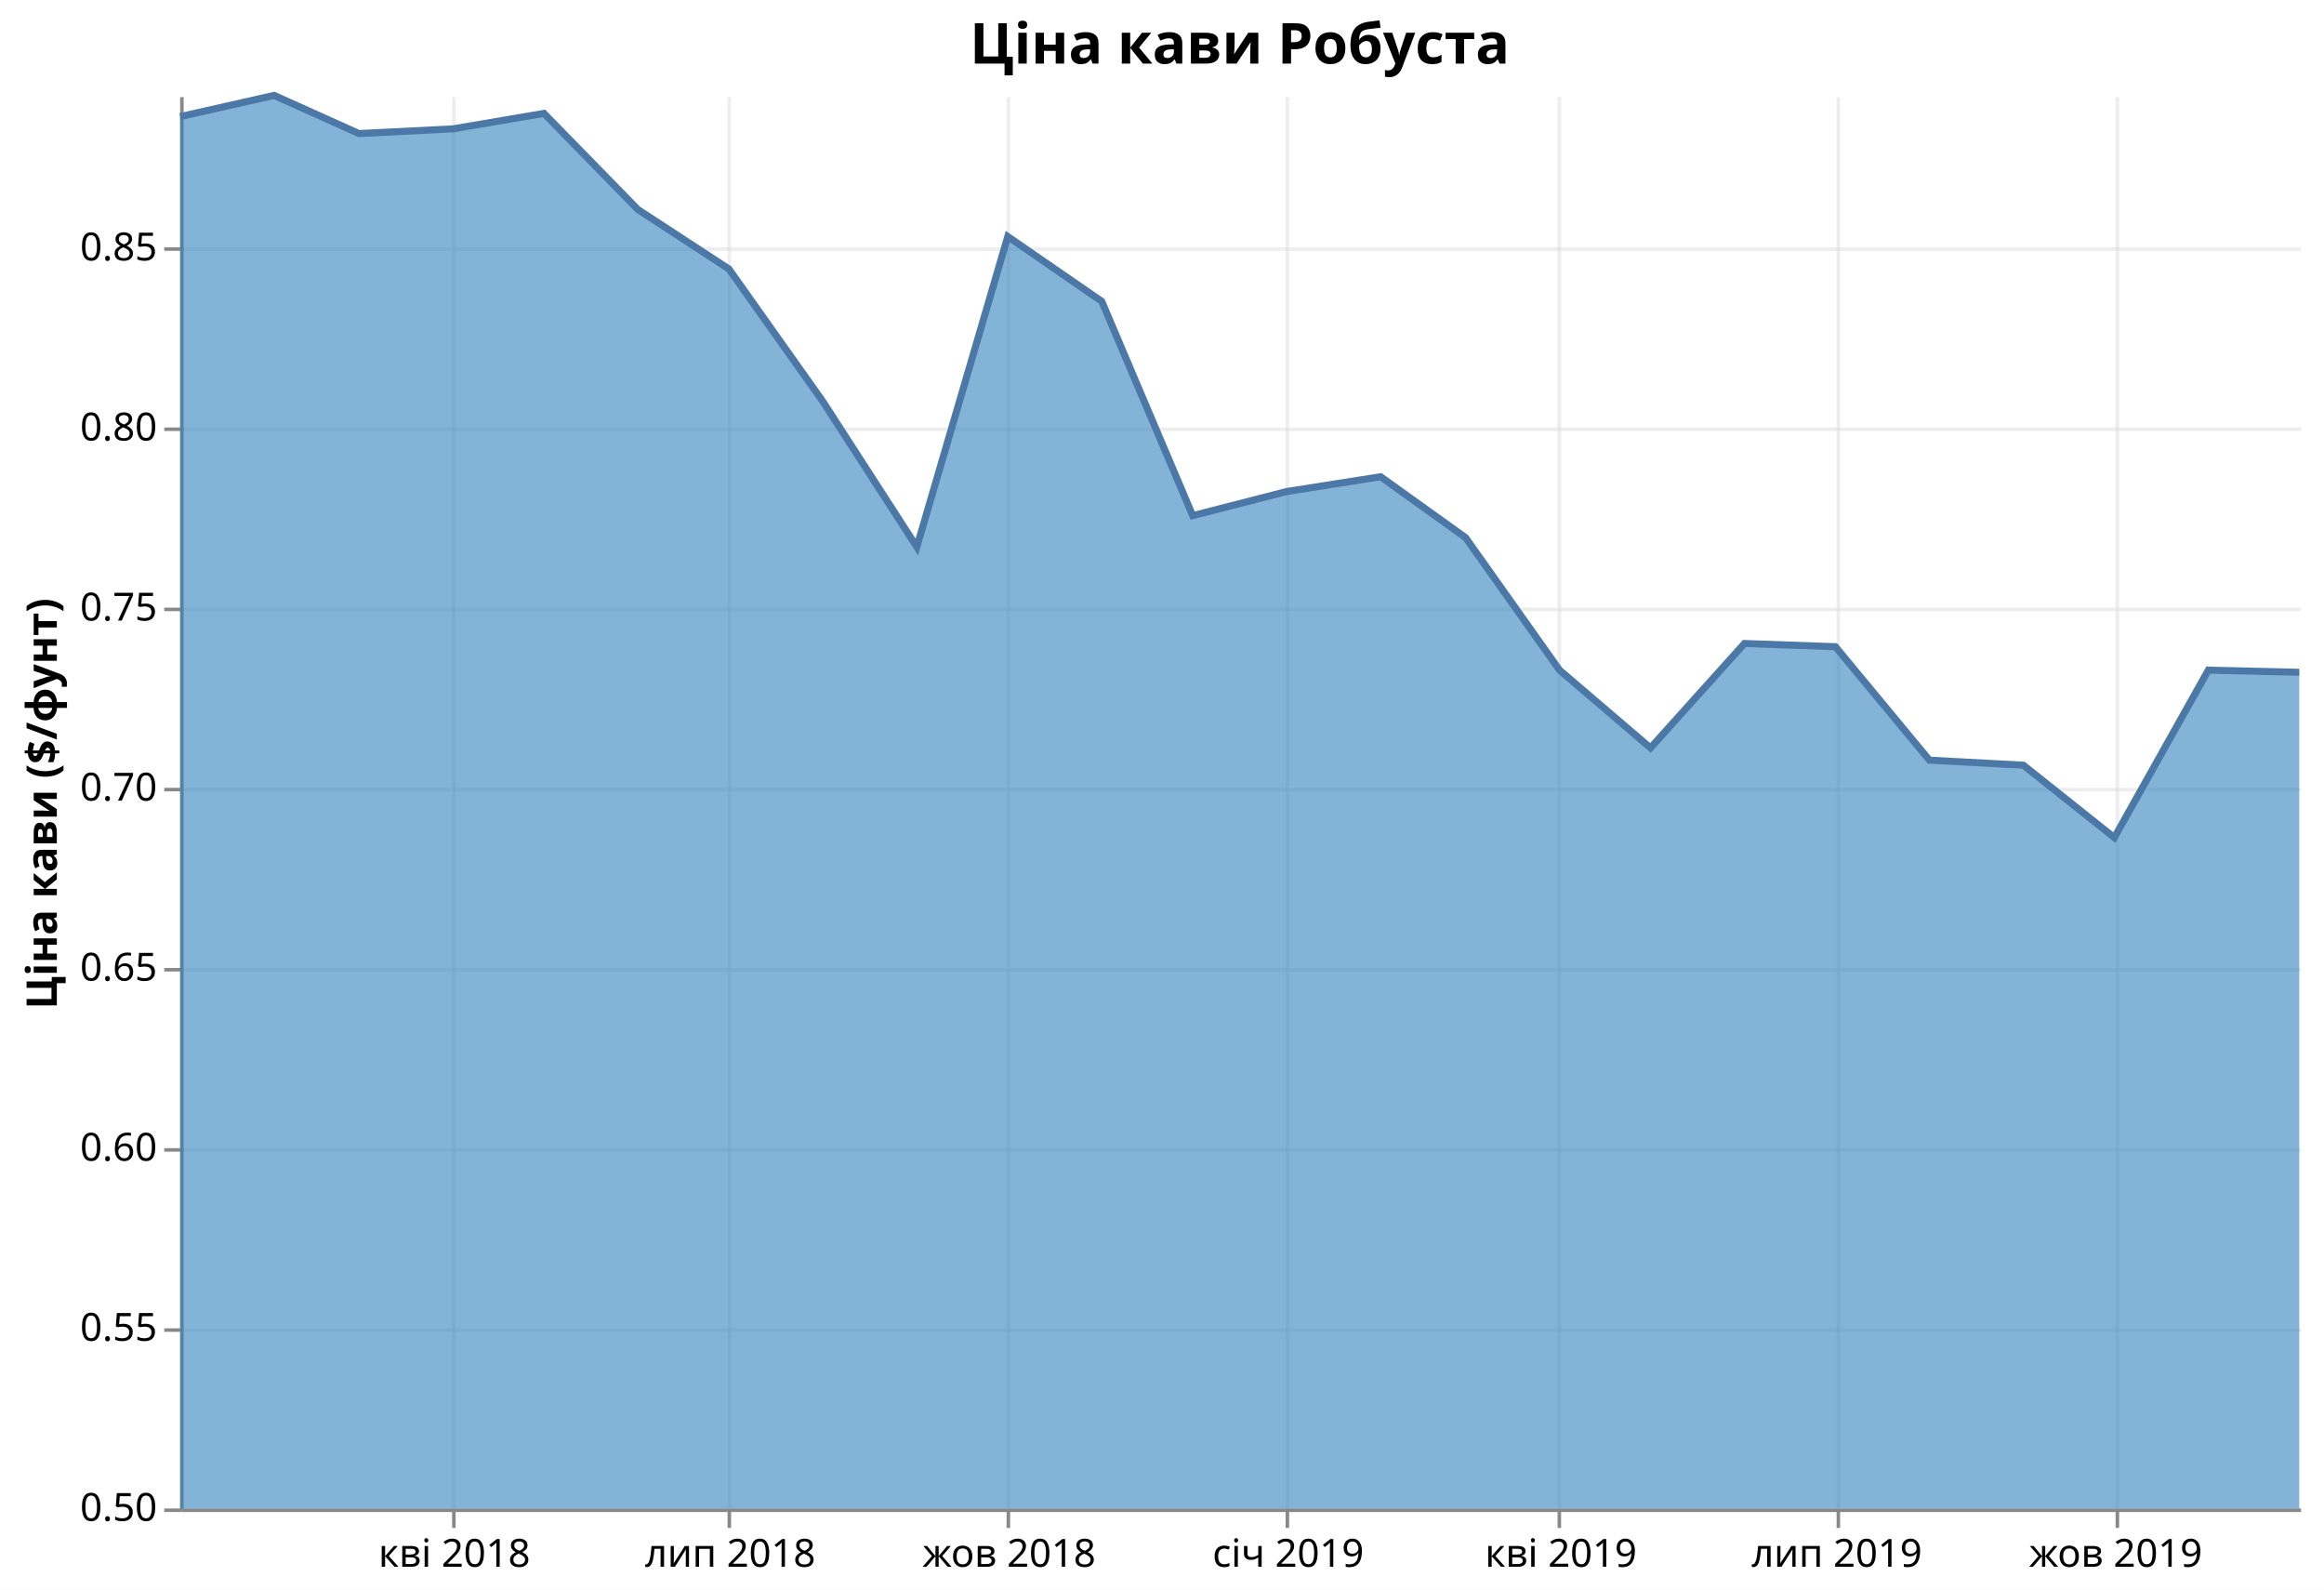
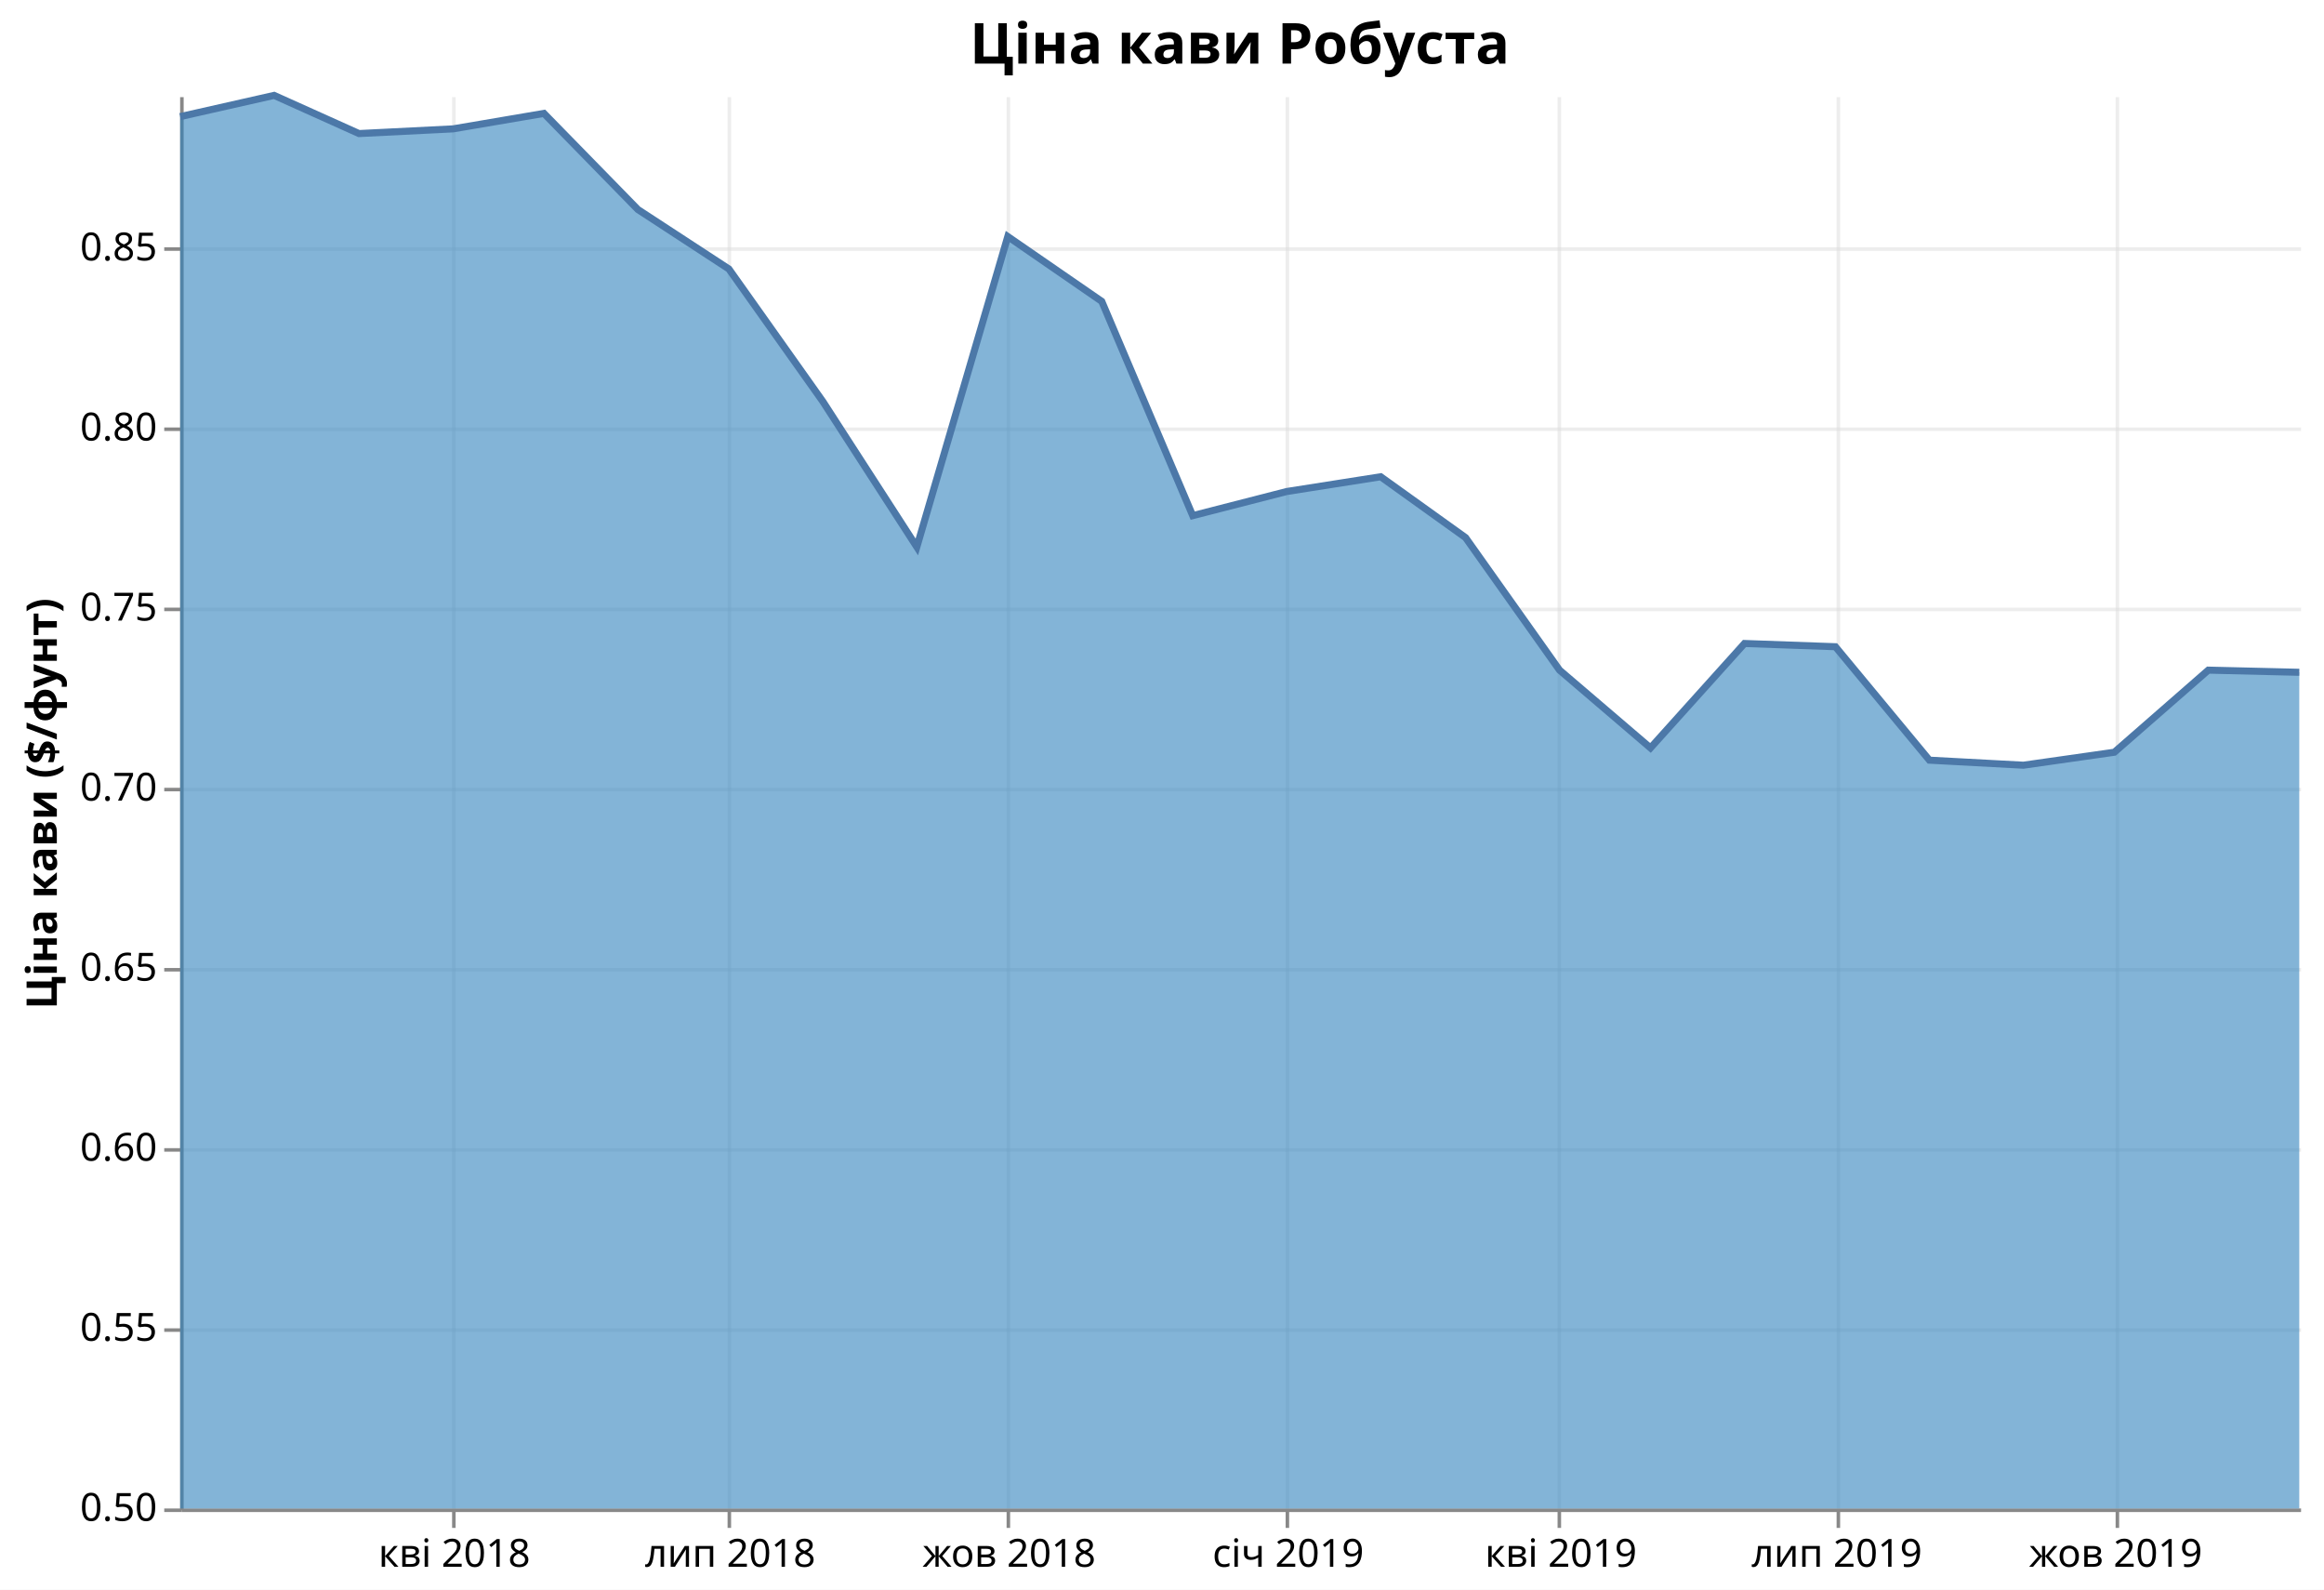
<svg xmlns="http://www.w3.org/2000/svg" version="1.1" class="marks" width="658" height="450" viewBox="0 0 658 450">
  <rect width="658" height="450" fill="white" />
  <g fill="none" stroke-miterlimit="10" transform="translate(51,27)">
    <g class="mark-group role-frame root" role="graphics-object" aria-roledescription="group mark container">
      <g transform="translate(0,0)">
        <path class="background" aria-hidden="true" d="M0,0h600v400h-600Z" />
        <g>
          <g class="mark-group role-axis" aria-hidden="true">
            <g transform="translate(0.5,400.5)">
              <path class="background" aria-hidden="true" d="M0,0h0v0h0Z" pointer-events="none" />
              <g>
                <g class="mark-rule role-axis-grid" pointer-events="none">
                  <line transform="translate(77,-400)" x2="0" y2="400" stroke="#ddd" stroke-opacity="0.5" stroke-width="1" opacity="1" />
                  <line transform="translate(155,-400)" x2="0" y2="400" stroke="#ddd" stroke-opacity="0.5" stroke-width="1" opacity="1" />
                  <line transform="translate(234,-400)" x2="0" y2="400" stroke="#ddd" stroke-opacity="0.5" stroke-width="1" opacity="1" />
                  <line transform="translate(313,-400)" x2="0" y2="400" stroke="#ddd" stroke-opacity="0.5" stroke-width="1" opacity="1" />
                  <line transform="translate(390,-400)" x2="0" y2="400" stroke="#ddd" stroke-opacity="0.5" stroke-width="1" opacity="1" />
                  <line transform="translate(469,-400)" x2="0" y2="400" stroke="#ddd" stroke-opacity="0.5" stroke-width="1" opacity="1" />
                  <line transform="translate(548,-400)" x2="0" y2="400" stroke="#ddd" stroke-opacity="0.5" stroke-width="1" opacity="1" />
                </g>
              </g>
              <path class="foreground" aria-hidden="true" d="" pointer-events="none" display="none" />
            </g>
          </g>
          <g class="mark-group role-axis" aria-hidden="true">
            <g transform="translate(0.5,0.5)">
              <path class="background" aria-hidden="true" d="M0,0h0v0h0Z" pointer-events="none" />
              <g>
                <g class="mark-rule role-axis-grid" pointer-events="none">
                  <line transform="translate(0,400)" x2="600" y2="0" stroke="#ddd" stroke-opacity="0.5" stroke-width="1" opacity="1" />
                  <line transform="translate(0,349)" x2="600" y2="0" stroke="#ddd" stroke-opacity="0.5" stroke-width="1" opacity="1" />
                  <line transform="translate(0,298)" x2="600" y2="0" stroke="#ddd" stroke-opacity="0.5" stroke-width="1" opacity="1" />
                  <line transform="translate(0,247)" x2="600" y2="0" stroke="#ddd" stroke-opacity="0.5" stroke-width="1" opacity="1" />
                  <line transform="translate(0,196)" x2="600" y2="0" stroke="#ddd" stroke-opacity="0.5" stroke-width="1" opacity="1" />
                  <line transform="translate(0,145)" x2="600" y2="0" stroke="#ddd" stroke-opacity="0.5" stroke-width="1" opacity="1" />
                  <line transform="translate(0,94)" x2="600" y2="0" stroke="#ddd" stroke-opacity="0.5" stroke-width="1" opacity="1" />
                  <line transform="translate(0,43)" x2="600" y2="0" stroke="#ddd" stroke-opacity="0.5" stroke-width="1" opacity="1" />
                </g>
              </g>
              <path class="foreground" aria-hidden="true" d="" pointer-events="none" display="none" />
            </g>
          </g>
          <g class="mark-group role-axis" role="graphics-symbol" aria-roledescription="axis" aria-label="X-axis for a time scale with values from понеділок, 01 січень 2018, 02:00:00 to неділя, 01 грудень 2019, 02:00:00">
            <g transform="translate(0.5,400.5)">
              <path class="background" aria-hidden="true" d="M0,0h0v0h0Z" pointer-events="none" />
              <g>
                <g class="mark-rule role-axis-tick" pointer-events="none">
                  <line transform="translate(77,0)" x2="0" y2="5" stroke="#888" stroke-width="1" opacity="1" />
                  <line transform="translate(155,0)" x2="0" y2="5" stroke="#888" stroke-width="1" opacity="1" />
                  <line transform="translate(234,0)" x2="0" y2="5" stroke="#888" stroke-width="1" opacity="1" />
                  <line transform="translate(313,0)" x2="0" y2="5" stroke="#888" stroke-width="1" opacity="1" />
                  <line transform="translate(390,0)" x2="0" y2="5" stroke="#888" stroke-width="1" opacity="1" />
                  <line transform="translate(469,0)" x2="0" y2="5" stroke="#888" stroke-width="1" opacity="1" />
                  <line transform="translate(548,0)" x2="0" y2="5" stroke="#888" stroke-width="1" opacity="1" />
                </g>
                <g class="mark-text role-axis-label" pointer-events="none">
                  <text text-anchor="middle" transform="translate(77.14592,16)" font-family="sans-serif" font-size="11px" fill="#000" opacity="1">кві 2018</text>
                  <text text-anchor="middle" transform="translate(155.2575,16)" font-family="sans-serif" font-size="11px" fill="#000" opacity="1">лип 2018</text>
                  <text text-anchor="middle" transform="translate(234.2275,16)" font-family="sans-serif" font-size="11px" fill="#000" opacity="1">жов 2018</text>
                  <text text-anchor="middle" transform="translate(313.2332,16)" font-family="sans-serif" font-size="11px" fill="#000" opacity="1">січ 2019</text>
                  <text text-anchor="middle" transform="translate(390.4506,16)" font-family="sans-serif" font-size="11px" fill="#000" opacity="1">кві 2019</text>
                  <text text-anchor="middle" transform="translate(468.5622,16)" font-family="sans-serif" font-size="11px" fill="#000" opacity="1">лип 2019</text>
                  <text text-anchor="middle" transform="translate(547.5322,16)" font-family="sans-serif" font-size="11px" fill="#000" opacity="1">жов 2019</text>
                </g>
                <g class="mark-rule role-axis-domain" pointer-events="none">
                  <line transform="translate(0,0)" x2="600" y2="0" stroke="#888" stroke-width="1" opacity="1" />
                </g>
              </g>
              <path class="foreground" aria-hidden="true" d="" pointer-events="none" display="none" />
            </g>
          </g>
          <g class="mark-group role-axis" role="graphics-symbol" aria-roledescription="axis" aria-label="Y-axis titled 'Ціна кави ($/фунт)' for a linear scale with values from 0.5 to 0.9">
            <g transform="translate(0.5,0.5)">
              <path class="background" aria-hidden="true" d="M0,0h0v0h0Z" pointer-events="none" />
              <g>
                <g class="mark-rule role-axis-tick" pointer-events="none">
                  <line transform="translate(0,400)" x2="-5" y2="0" stroke="#888" stroke-width="1" opacity="1" />
                  <line transform="translate(0,349)" x2="-5" y2="0" stroke="#888" stroke-width="1" opacity="1" />
                  <line transform="translate(0,298)" x2="-5" y2="0" stroke="#888" stroke-width="1" opacity="1" />
                  <line transform="translate(0,247)" x2="-5" y2="0" stroke="#888" stroke-width="1" opacity="1" />
                  <line transform="translate(0,196)" x2="-5" y2="0" stroke="#888" stroke-width="1" opacity="1" />
                  <line transform="translate(0,145)" x2="-5" y2="0" stroke="#888" stroke-width="1" opacity="1" />
                  <line transform="translate(0,94)" x2="-5" y2="0" stroke="#888" stroke-width="1" opacity="1" />
                  <line transform="translate(0,43)" x2="-5" y2="0" stroke="#888" stroke-width="1" opacity="1" />
                </g>
                <g class="mark-text role-axis-label" pointer-events="none">
                  <text text-anchor="end" transform="translate(-7,403)" font-family="sans-serif" font-size="11px" fill="#000" opacity="1">0.50</text>
                  <text text-anchor="end" transform="translate(-7,352.0316)" font-family="sans-serif" font-size="11px" fill="#000" opacity="1">0.55</text>
                  <text text-anchor="end" transform="translate(-7,301.0632)" font-family="sans-serif" font-size="11px" fill="#000" opacity="1">0.60</text>
                  <text text-anchor="end" transform="translate(-7,250.0948)" font-family="sans-serif" font-size="11px" fill="#000" opacity="1">0.65</text>
                  <text text-anchor="end" transform="translate(-7,199.1264)" font-family="sans-serif" font-size="11px" fill="#000" opacity="1">0.70</text>
                  <text text-anchor="end" transform="translate(-7,148.158)" font-family="sans-serif" font-size="11px" fill="#000" opacity="1">0.75</text>
                  <text text-anchor="end" transform="translate(-7,97.1896)" font-family="sans-serif" font-size="11px" fill="#000" opacity="1">0.80</text>
                  <text text-anchor="end" transform="translate(-7,46.2212)" font-family="sans-serif" font-size="11px" fill="#000" opacity="1">0.85</text>
                </g>
                <g class="mark-rule role-axis-domain" pointer-events="none">
                  <line transform="translate(0,400)" x2="0" y2="-400" stroke="#888" stroke-width="1" opacity="1" />
                </g>
                <g class="mark-text role-axis-title" pointer-events="none">
                  <text text-anchor="middle" transform="translate(-32.40918,200) rotate(-90) translate(0,-3)" font-family="sans-serif" font-size="12px" font-weight="bold" fill="#000" opacity="1">Ціна кави ($/фунт)</text>
                </g>
              </g>
              <path class="foreground" aria-hidden="true" d="" pointer-events="none" display="none" />
            </g>
          </g>
          <g class="mark-area role-mark layer_0_marks" role="graphics-object" aria-roledescription="area mark container">
-             <path aria-label="month: січ 01, 2018; Ціна кави ($/фунт): 0.8865; Month: січ 01, 2018; Price: $0.886" role="graphics-symbol" aria-roledescription="area mark" d="M0,6.014L26.609,0L50.644,10.805L77.253,9.48L103.004,5.097L129.614,32.314L155.365,49.134L181.974,86.646L208.584,127.829L234.335,39.959L260.944,58.308L286.695,118.96L313.305,112.13L339.914,107.951L363.948,125.178L390.558,162.691L416.309,184.709L442.918,155.148L468.67,156.065L495.279,188.175L521.888,189.602L547.639,210.092L574.249,162.691L600,163.303L600,400L574.249,400L547.639,400L521.888,400L495.279,400L468.67,400L442.918,400L416.309,400L390.558,400L363.948,400L339.914,400L313.305,400L286.695,400L260.944,400L234.335,400L208.584,400L181.974,400L155.365,400L129.614,400L103.004,400L77.253,400L50.644,400L26.609,400L0,400Z" fill="#3182bd" stroke-width="1.5" opacity="0.6" />
+             <path aria-label="month: січ 01, 2018; Ціна кави ($/фунт): 0.8865; Month: січ 01, 2018; Price: $0.886" role="graphics-symbol" aria-roledescription="area mark" d="M0,6.014L26.609,0L50.644,10.805L77.253,9.48L103.004,5.097L129.614,32.314L155.365,49.134L181.974,86.646L208.584,127.829L234.335,39.959L260.944,58.308L286.695,118.96L313.305,112.13L339.914,107.951L363.948,125.178L390.558,162.691L416.309,184.709L442.918,155.148L468.67,156.065L495.279,188.175L521.888,189.602L547.639,185.933L574.249,162.691L600,163.303L600,400L574.249,400L547.639,400L521.888,400L495.279,400L468.67,400L442.918,400L416.309,400L390.558,400L363.948,400L339.914,400L313.305,400L286.695,400L260.944,400L234.335,400L208.584,400L181.974,400L155.365,400L129.614,400L103.004,400L77.253,400L50.644,400L26.609,400L0,400Z" fill="#3182bd" stroke-width="1.5" opacity="0.6" />
          </g>
          <g class="mark-line role-mark layer_1_marks" role="graphics-object" aria-roledescription="line mark container">
-             <path aria-label="month: січ 01, 2018; Ціна кави ($/фунт): 0.8865; Month: січ 01, 2018; Price: $0.886" role="graphics-symbol" aria-roledescription="line mark" d="M0,6.014L26.609,0L50.644,10.805L77.253,9.48L103.004,5.097L129.614,32.314L155.365,49.134L181.974,86.646L208.584,127.829L234.335,39.959L260.944,58.308L286.695,118.96L313.305,112.13L339.914,107.951L363.948,125.178L390.558,162.691L416.309,184.709L442.918,155.148L468.67,156.065L495.279,188.175L521.888,189.602L547.639,210.092L574.249,162.691L600,163.303" stroke="#4c78a8" stroke-width="2" />
+             <path aria-label="month: січ 01, 2018; Ціна кави ($/фунт): 0.8865; Month: січ 01, 2018; Price: $0.886" role="graphics-symbol" aria-roledescription="line mark" d="M0,6.014L26.609,0L50.644,10.805L77.253,9.48L103.004,5.097L129.614,32.314L155.365,49.134L181.974,86.646L208.584,127.829L234.335,39.959L260.944,58.308L286.695,118.96L313.305,112.13L339.914,107.951L363.948,125.178L390.558,162.691L416.309,184.709L442.918,155.148L468.67,156.065L495.279,188.175L521.888,189.602L547.639,185.933L574.249,162.691L600,163.303" stroke="#4c78a8" stroke-width="2" />
          </g>
          <g class="mark-group role-title">
            <g transform="translate(300,-22)">
              <path class="background" aria-hidden="true" d="M0,0h0v0h0Z" pointer-events="none" />
              <g>
                <g class="mark-text role-title-text" role="graphics-symbol" aria-roledescription="title" aria-label="Title text 'Ціна кави Робуста'" pointer-events="none">
                  <text text-anchor="middle" transform="translate(0,13)" font-family="sans-serif" font-size="16px" font-weight="bold" fill="#000" opacity="1">Ціна кави Робуста</text>
                </g>
              </g>
              <path class="foreground" aria-hidden="true" d="" pointer-events="none" display="none" />
            </g>
          </g>
        </g>
        <path class="foreground" aria-hidden="true" d="" display="none" />
      </g>
    </g>
  </g>
</svg>
